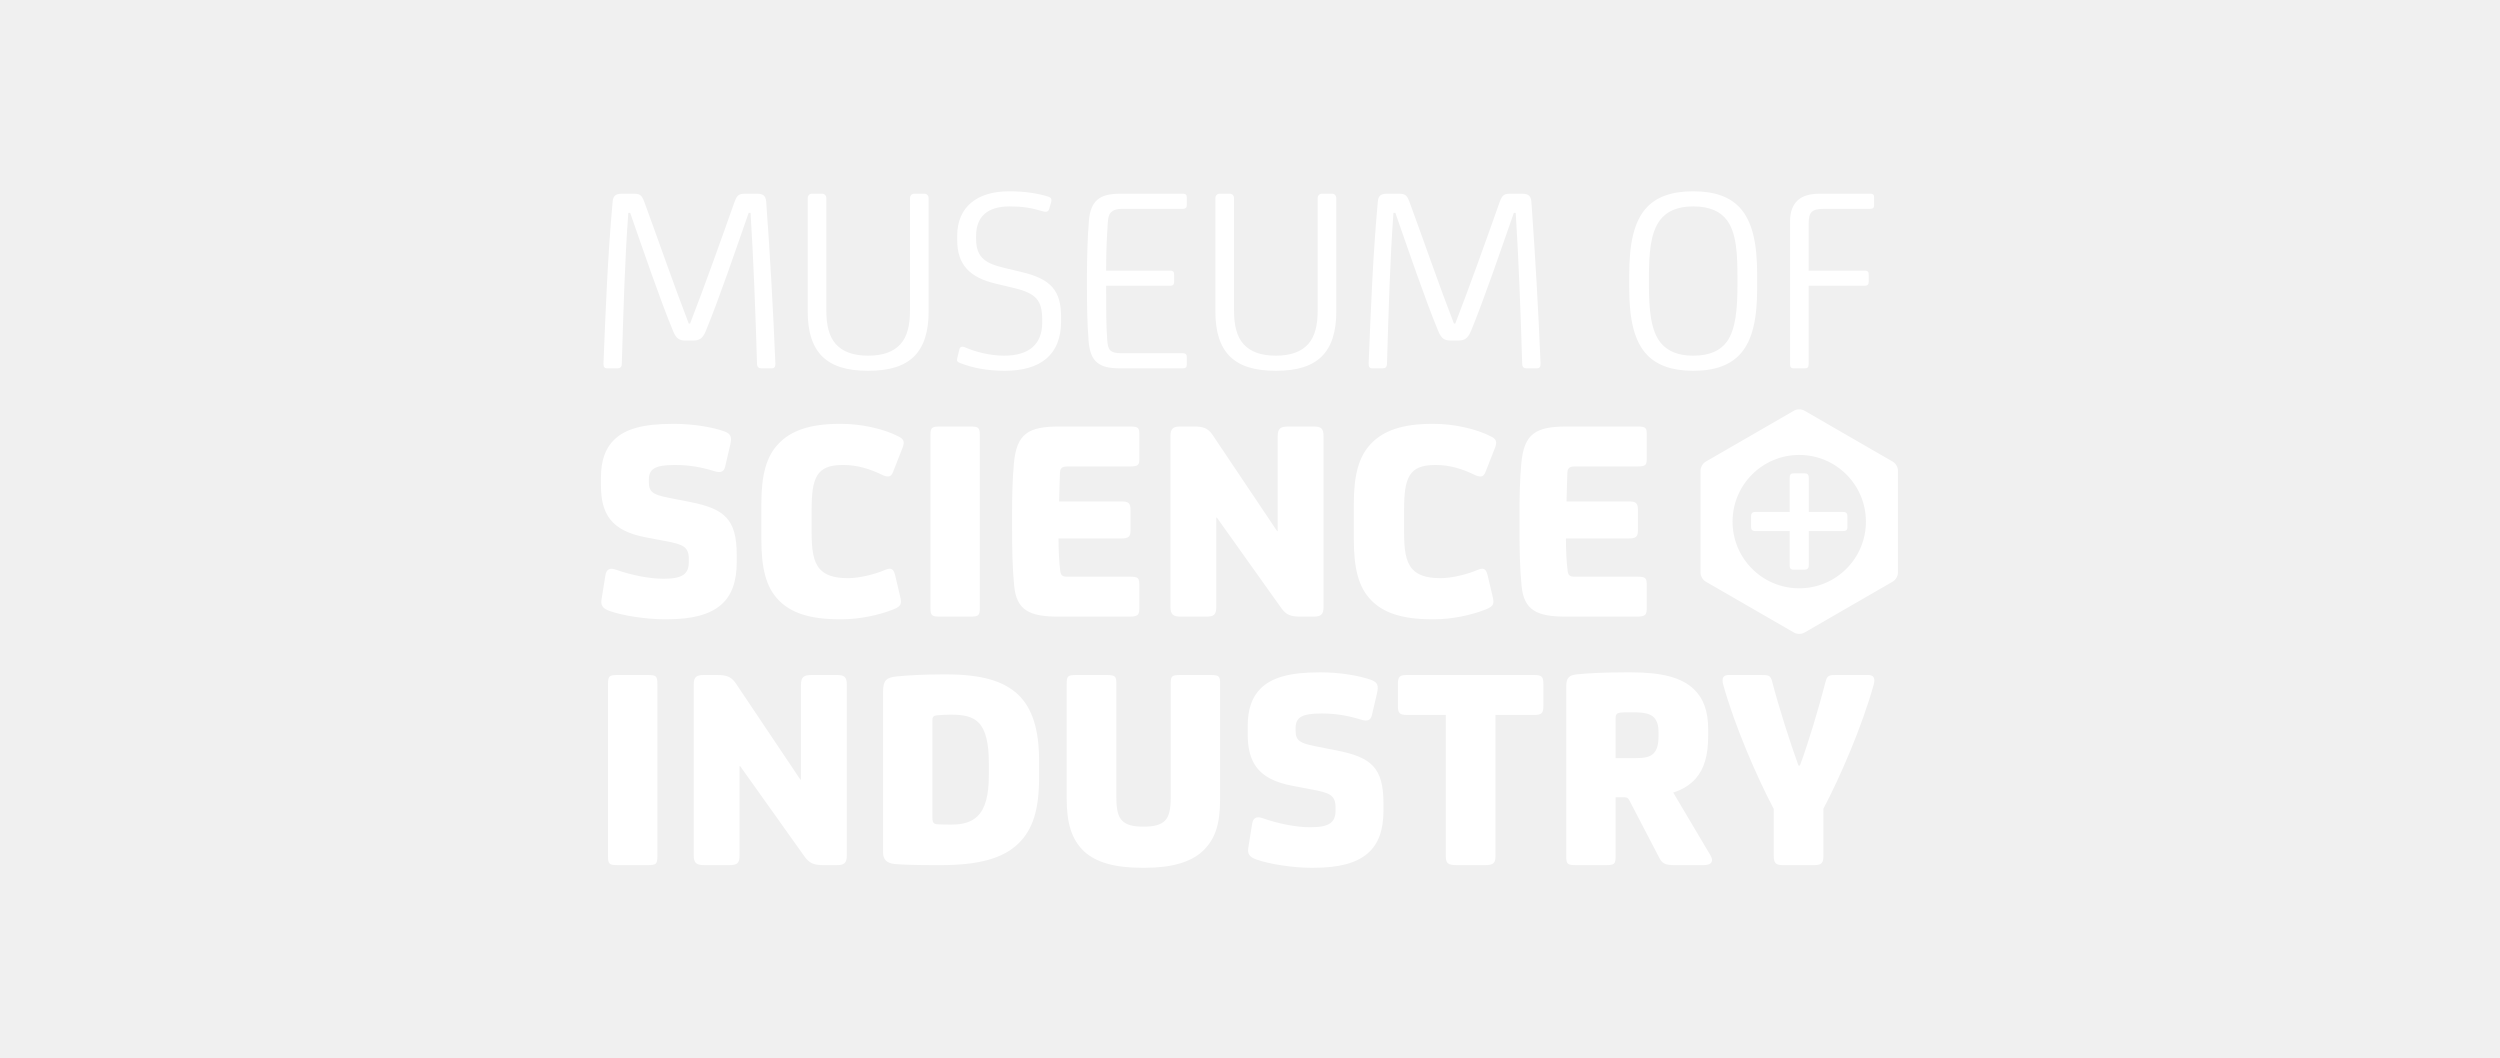
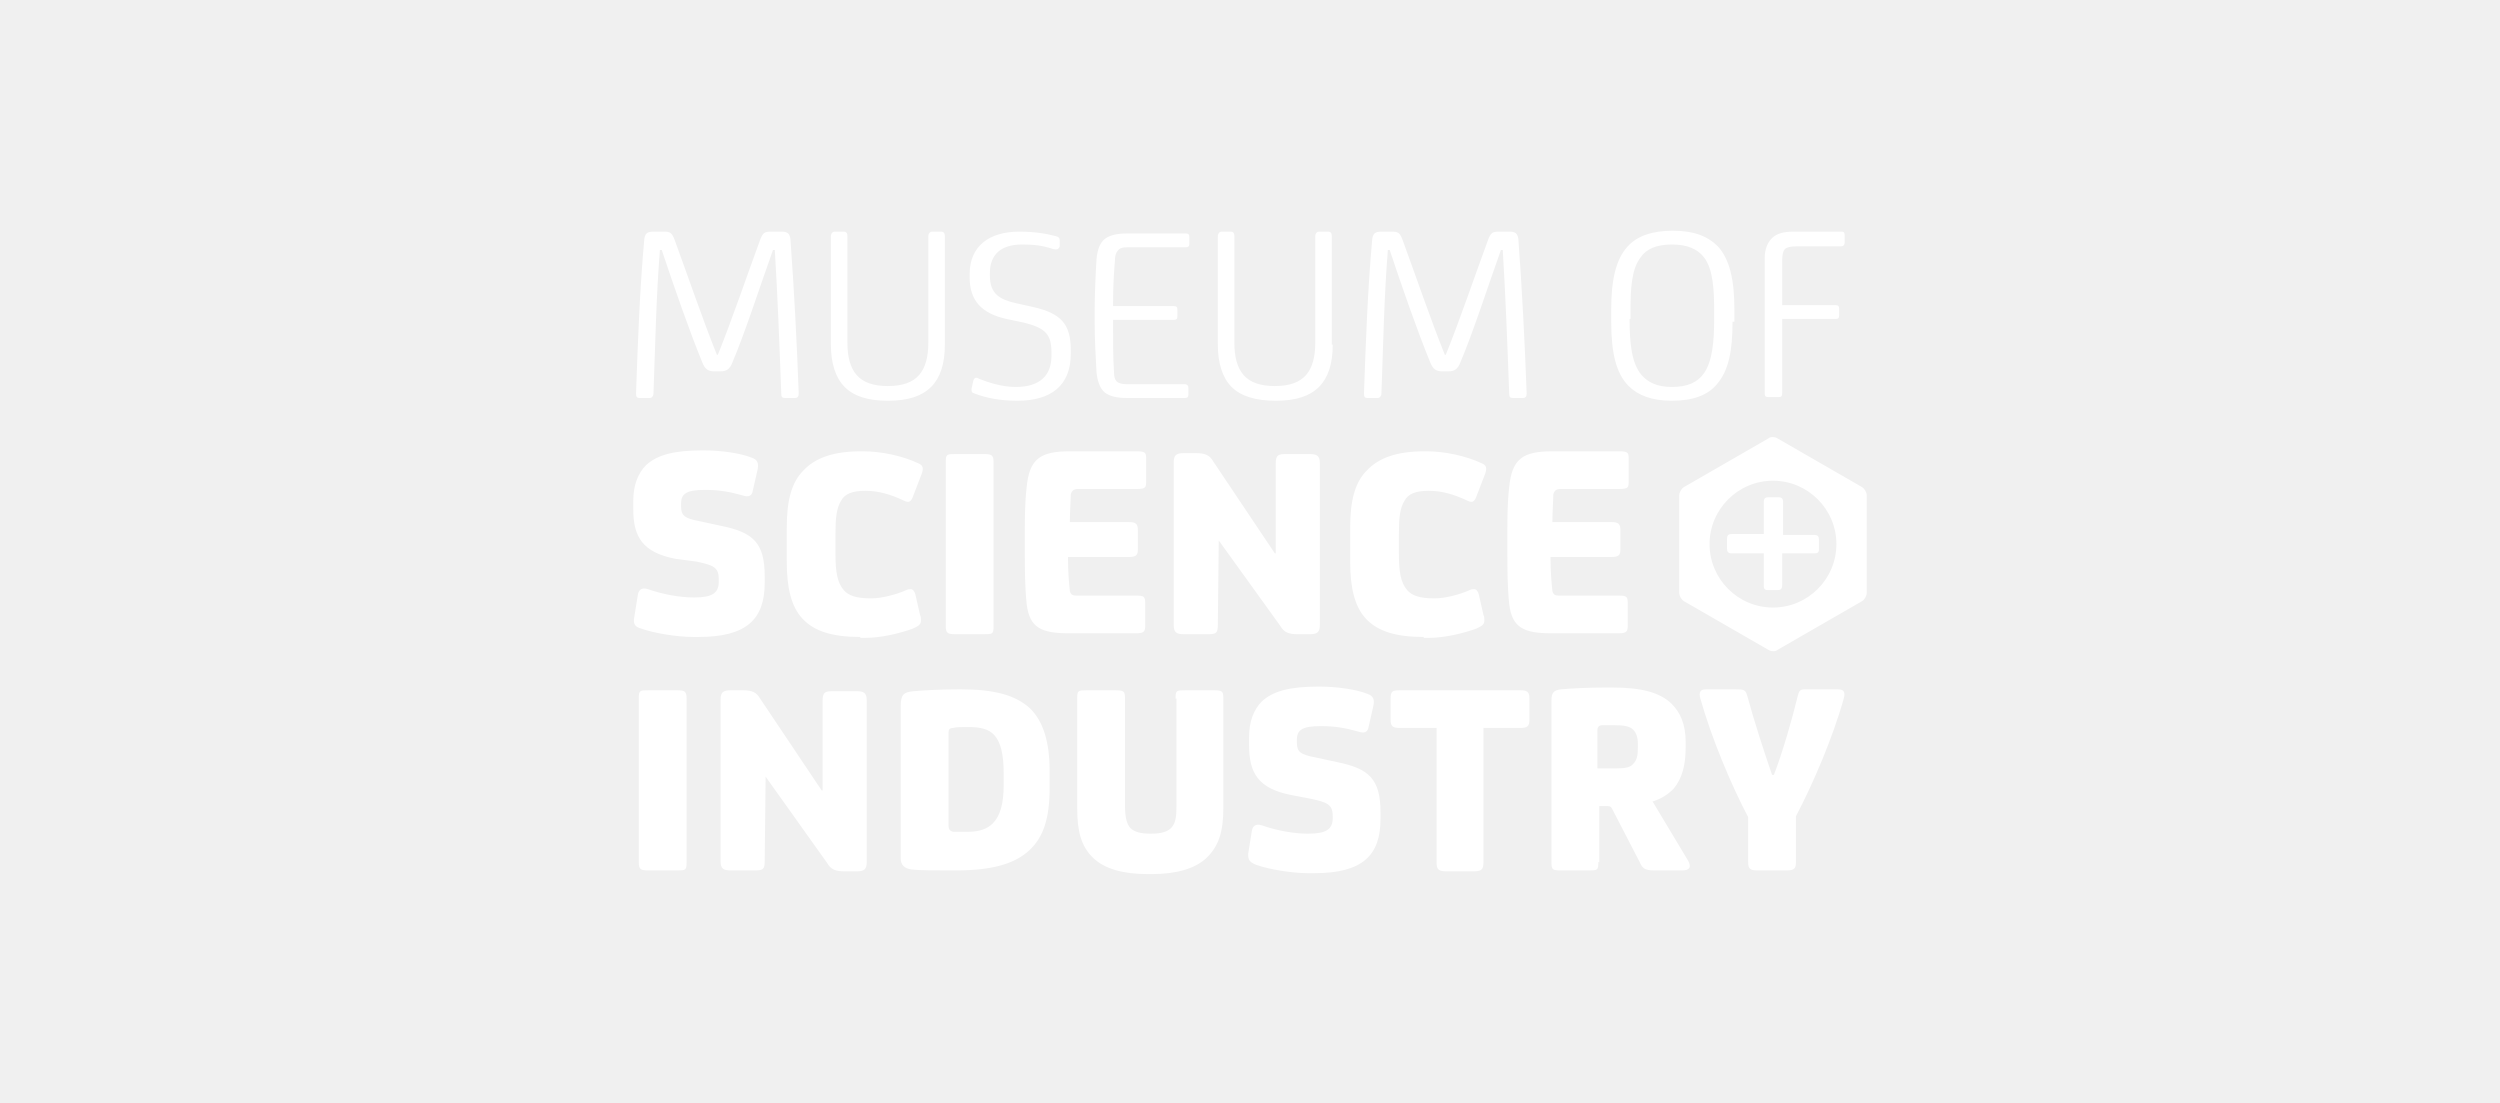
- <svg xmlns="http://www.w3.org/2000/svg" width="208" height="88" viewBox="0 0 208 88">
-   <g fill="#FFFFFF" fill-rule="evenodd" transform="translate(50 15.802)">
-     <path d="M100.49,26.792 L103.338,26.792 C103.632,26.792 103.705,26.939 103.705,27.158 L103.705,28.063 C103.705,28.38 103.485,28.38 103.338,28.38 L100.49,28.38 L100.49,31.228 C100.49,31.521 100.344,31.595 100.124,31.595 L99.22,31.595 C98.902,31.595 98.902,31.375 98.902,31.228 L98.902,28.38 L96.055,28.38 C95.761,28.38 95.688,28.258 95.688,28.014 L95.688,27.158 C95.688,26.939 95.761,26.792 96.055,26.792 L98.902,26.792 L98.902,23.944 C98.902,23.651 99.024,23.578 99.269,23.578 L100.124,23.578 C100.344,23.578 100.49,23.651 100.49,23.944 L100.49,26.792" />
-     <path d="M99.696 33.145C96.632 33.145 94.149 30.662 94.149 27.598 94.149 24.533 96.632 22.049 99.696 22.049 102.76 22.049 105.244 24.533 105.244 27.598 105.244 30.662 102.76 33.145 99.696 33.145L99.696 33.145zM107.909 23.34C107.909 23.074 107.72 22.747 107.49 22.614L100.115 18.357C99.885 18.224 99.508 18.224 99.277 18.357L91.903 22.615C91.673 22.748 91.484 23.074 91.484 23.341L91.484 31.855C91.484 32.121 91.673 32.448 91.903 32.581L99.278 36.838C99.508 36.971 99.885 36.971 100.116 36.838L107.49 32.58C107.72 32.447 107.909 32.121 107.909 31.854L107.909 23.34 107.909 23.34zM5.208 35.722C3.814 35.722 1.834 35.429.733 35.037.098 34.817-.025 34.524.049 34.059L.367 32.079C.44 31.566.733 31.419 1.222 31.59 2.616 32.079 4.083 32.348 5.134 32.348L5.257 32.348C6.772 32.348 7.31 31.957 7.31 30.955L7.31 30.71C7.31 29.683 6.821 29.487 5.379 29.219L3.716 28.901C.856 28.363 0 26.945 0 24.597L0 23.913C0 22.52.367 21.493 1.1 20.783 2.029 19.879 3.521 19.463 5.966 19.463L6.137 19.463C7.604 19.463 9.315 19.732 10.293 20.099 10.807 20.294 10.904 20.563 10.758 21.199L10.342 22.984C10.244 23.448 9.975 23.571 9.437 23.4 8.337 23.057 7.31 22.886 6.21 22.886L6.112 22.886C4.474 22.886 3.985 23.228 3.985 24.109L3.985 24.329C3.985 25.111 4.328 25.355 5.575 25.6L7.433 25.967C10.269 26.529 11.296 27.385 11.296 30.368L11.296 30.955C11.296 34.182 9.658 35.722 5.501 35.722L5.208 35.722M19.824 35.722C17.428 35.722 15.79 35.209 14.739 34.084 13.737 33.033 13.345 31.468 13.345 29.096L13.345 26.089C13.345 23.717 13.761 22.177 14.763 21.126 15.815 20.001 17.453 19.463 19.849 19.463L20.02 19.463C21.609 19.463 23.516 19.855 24.812 20.539 25.179 20.735 25.277 20.955 25.106 21.419L24.299 23.473C24.201 23.717 24.079 23.84 23.883 23.84 23.736 23.84 23.565 23.791 23.419 23.717 22.367 23.204 21.316 22.886 20.191 22.886L20.093 22.886C19.018 22.886 18.357 23.155 17.991 23.766 17.624 24.378 17.526 25.282 17.526 26.676L17.526 28.412C17.526 29.903 17.649 30.905 18.211 31.541 18.651 32.03 19.36 32.299 20.509 32.299L20.607 32.299C21.487 32.299 22.807 31.981 23.638 31.615 23.761 31.566 23.883 31.517 24.03 31.517 24.225 31.517 24.372 31.639 24.47 32.03L24.885 33.79C24.934 33.986 24.959 34.133 24.959 34.255 24.959 34.548 24.812 34.72 24.225 34.94 23.101 35.38 21.487 35.722 20.069 35.722L19.824 35.722M31.521 34.744C31.521 35.429 31.423 35.502 30.666 35.502L28.269 35.502C27.512 35.502 27.414 35.429 27.414 34.744L27.414 20.441C27.414 19.757 27.512 19.683 28.269 19.683L30.666 19.683C31.423 19.683 31.521 19.757 31.521 20.441L31.521 34.744M38.069 28.998C38.069 30.001 38.118 30.979 38.216 31.737 38.265 32.079 38.436 32.177 38.754 32.177L43.962 32.177C44.72 32.177 44.793 32.275 44.793 32.935L44.793 34.744C44.793 35.331 44.72 35.502 43.962 35.502L38.069 35.502C35.673 35.502 34.573 34.989 34.378 32.935 34.231 31.444 34.206 29.83 34.206 28.216L34.206 26.725C34.206 25.673 34.231 24.133 34.353 22.788 34.573 20.27 35.551 19.683 38.143 19.683L43.986 19.683C44.768 19.683 44.793 19.805 44.793 20.441L44.793 22.275C44.793 22.862 44.768 23.009 43.986 23.009L38.803 23.009C38.363 23.009 38.216 23.155 38.192 23.497 38.167 23.986 38.143 25.062 38.118 25.918L43.277 25.918C43.888 25.918 44.059 26.04 44.059 26.627L44.059 28.338C44.059 28.852 43.888 28.998 43.277 28.998L38.069 28.998M51.244 27.263L51.195 27.263 51.195 34.671C51.195 35.355 50.999 35.502 50.339 35.502L48.285 35.502C47.625 35.502 47.38 35.355 47.38 34.671L47.38 20.49C47.38 19.83 47.625 19.683 48.236 19.683L49.312 19.683C50.094 19.683 50.486 19.805 50.877 20.368L56.256 28.387 56.304 28.387 56.304 20.515C56.304 19.83 56.549 19.683 57.209 19.683L59.263 19.683C59.923 19.683 60.118 19.83 60.118 20.515L60.118 34.695C60.118 35.355 59.874 35.502 59.263 35.502L58.187 35.502C57.405 35.502 57.014 35.355 56.622 34.817L51.244 27.263M69.117 35.722C66.721 35.722 65.083 35.209 64.032 34.084 63.029 33.033 62.638 31.468 62.638 29.096L62.638 26.089C62.638 23.717 63.054 22.177 64.056 21.126 65.108 20.001 66.746 19.463 69.142 19.463L69.313 19.463C70.902 19.463 72.809 19.855 74.105 20.539 74.472 20.735 74.57 20.955 74.398 21.419L73.592 23.473C73.494 23.717 73.372 23.84 73.176 23.84 73.029 23.84 72.858 23.791 72.712 23.717 71.66 23.204 70.609 22.886 69.484 22.886L69.386 22.886C68.311 22.886 67.651 23.155 67.284 23.766 66.917 24.378 66.819 25.282 66.819 26.676L66.819 28.412C66.819 29.903 66.941 30.905 67.504 31.541 67.944 32.03 68.653 32.299 69.802 32.299L69.9 32.299C70.78 32.299 72.1 31.981 72.932 31.615 73.054 31.566 73.176 31.517 73.323 31.517 73.518 31.517 73.665 31.639 73.763 32.03L74.179 33.79C74.227 33.986 74.252 34.133 74.252 34.255 74.252 34.548 74.105 34.72 73.518 34.94 72.394 35.38 70.78 35.722 69.362 35.722L69.117 35.722M80.286 28.998C80.286 30.001 80.335 30.979 80.433 31.737 80.482 32.079 80.653 32.177 80.971 32.177L86.178 32.177C86.936 32.177 87.01 32.275 87.01 32.935L87.01 34.744C87.01 35.331 86.936 35.502 86.178 35.502L80.286 35.502C77.89 35.502 76.79 34.989 76.594 32.935 76.447 31.444 76.423 29.83 76.423 28.216L76.423 26.725C76.423 25.673 76.447 24.133 76.57 22.788 76.79 20.27 77.768 19.683 80.359 19.683L86.203 19.683C86.985 19.683 87.01 19.805 87.01 20.441L87.01 22.275C87.01 22.862 86.985 23.009 86.203 23.009L81.019 23.009C80.58 23.009 80.433 23.155 80.408 23.497 80.384 23.986 80.359 25.062 80.335 25.918L85.494 25.918C86.105 25.918 86.276 26.04 86.276 26.627L86.276 28.338C86.276 28.852 86.105 28.998 85.494 28.998L80.286 28.998M14.512 14.463C14.512 14.732 14.422 14.844 14.197 14.844L13.344 14.844C13.12 14.844 12.985 14.732 12.985 14.463 12.849 10.038 12.693 5.841 12.446 1.91L12.289 1.91C11.188 5.053 9.841 9.027 8.719 11.747 8.449 12.396 8.157 12.532 7.64 12.532L7.056 12.532C6.54 12.532 6.271 12.396 6.001 11.747 4.879 9.027 3.532 5.053 2.431 1.91L2.274 1.91C1.982 5.884 1.87 10.038 1.734 14.463 1.734 14.732 1.6 14.844 1.376 14.844L.523 14.844C.297 14.844.208 14.732.208 14.463.387 9.994.568 5.368.971.989 1.016.497 1.197.315 1.758.315L2.634.315C3.216.315 3.374.362 3.621 1.035 4.745 4.088 6.135 8.109 7.304 11.116L7.416 11.116C8.583 8.109 10.02 4.088 11.099 1.035 11.346.362 11.502.315 12.086.315L12.962.315C13.523.315 13.702.497 13.749.989 14.063 5.325 14.332 10.016 14.512 14.463M27.261 10.127C27.261 11.79 26.879 13.026 26.048 13.858 25.24 14.643 24.05 15.048 22.231 15.048 20.413 15.048 19.223 14.643 18.414 13.858 17.583 13.026 17.202 11.79 17.202 10.127L17.202.698C17.202.451 17.359.315 17.561.315L18.391.315C18.594.315 18.751.451 18.751.698L18.751 10.038C18.751 11.252 18.976 12.195 19.536 12.822 20.099 13.453 20.973 13.79 22.231 13.79 23.489 13.79 24.365 13.453 24.926 12.822 25.487 12.195 25.711 11.252 25.711 10.038L25.711.698C25.711.451 25.869.315 26.071.315L26.902.315C27.103.315 27.261.451 27.261.698L27.261 10.127M29.862 14.395C29.638 14.306 29.593 14.216 29.638 14.012L29.818 13.274C29.862 13.07 30.02 12.98 30.289 13.094 31.097 13.453 32.333 13.79 33.545 13.79 35.679 13.79 36.711 12.779 36.711 11.048L36.711 10.801C36.711 9.185 36.216 8.601 34.331 8.153L32.826 7.794C30.671 7.278 29.638 6.221 29.638 4.156L29.638 3.82C29.638 1.394 31.323.114 33.95.114 35.229.114 36.284.272 37.16.541 37.474.63 37.519.766 37.453 1.035L37.295 1.573C37.227 1.82 37.048 1.866 36.756 1.777 35.768 1.483 35.072 1.372 33.994 1.372 32.152 1.372 31.21 2.225 31.21 3.841L31.21 4.067C31.21 5.683 32.063 6.131 33.568 6.49L34.982 6.827C37.453 7.411 38.282 8.378 38.282 10.579L38.282 10.937C38.282 13.7 36.598 15.048 33.589 15.048 32.108 15.048 30.896 14.8 29.862 14.395M43.197 14.844C42.276 14.844 41.693 14.711 41.267 14.349 40.839 13.991 40.638 13.407 40.57 12.554 40.457 11.116 40.435 9.679 40.435 8.174L40.435 6.984C40.435 5.909 40.48 3.887 40.593 2.605 40.659 1.752 40.885 1.168 41.312.81 41.738.451 42.322.315 43.241.315L48.406.315C48.676.315 48.743.429 48.743.652L48.743 1.236C48.743 1.44 48.676 1.573 48.406 1.573L43.354 1.573C42.883 1.573 42.613 1.687 42.433 1.866 42.254 2.046 42.186 2.337 42.165 2.787 42.097 3.863 42.03 4.898 42.03 6.715L47.351 6.715C47.621 6.715 47.687 6.827 47.687 7.052L47.687 7.636C47.687 7.837 47.621 7.973 47.351 7.973L42.03 7.973C42.03 10.016 42.03 11.252 42.12 12.442 42.141 12.89 42.209 13.184 42.388 13.363 42.568 13.521 42.838 13.586 43.309 13.586L48.406 13.586C48.676 13.586 48.743 13.722 48.743 13.923L48.743 14.507C48.743 14.732 48.676 14.844 48.406 14.844L43.197 14.844M61.179 10.127C61.179 11.79 60.798 13.026 59.966 13.858 59.158 14.643 57.968 15.048 56.15 15.048 54.331 15.048 53.141 14.643 52.333 13.858 51.501 13.026 51.12 11.79 51.12 10.127L51.12.698C51.12.451 51.277.315 51.48.315L52.31.315C52.512.315 52.67.451 52.67.698L52.67 10.038C52.67 11.252 52.894 12.195 53.455 12.822 54.017 13.453 54.892 13.79 56.15 13.79 57.407 13.79 58.283 13.453 58.844 12.822 59.405 12.195 59.63 11.252 59.63 10.038L59.63.698C59.63.451 59.787.315 59.989.315L60.821.315C61.022.315 61.179.451 61.179.698L61.179 10.127M78.175 14.463C78.175 14.732 78.083 14.844 77.859 14.844L77.006 14.844C76.782 14.844 76.646 14.732 76.646 14.463 76.512 10.038 76.356 5.841 76.108 1.91L75.951 1.91C74.851 5.053 73.503 9.027 72.381 11.747 72.111 12.396 71.819 12.532 71.303 12.532L70.719 12.532C70.203 12.532 69.934 12.396 69.663 11.747 68.541 9.027 67.194 5.053 66.094 1.91L65.936 1.91C65.644 5.884 65.533 10.038 65.397 14.463 65.397 14.732 65.262 14.844 65.038 14.844L64.185 14.844C63.96 14.844 63.87 14.732 63.87 14.463 64.049 9.994 64.23 5.368 64.633.989 64.678.497 64.859.315 65.42.315L66.296.315C66.879.315 67.036.362 67.283 1.035 68.407 4.088 69.798 8.109 70.966 11.116L71.079 11.116C72.246 8.109 73.683 4.088 74.761 1.035 75.008.362 75.164.315 75.749.315L76.624.315C77.186.315 77.366.497 77.411.989 77.725 5.325 77.994 10.016 78.175 14.463M87.19 7.884C87.19 9.973 87.347 11.747 88.2 12.757 88.762 13.407 89.593 13.79 90.873 13.79 92.266 13.79 93.14 13.363 93.68 12.621 94.421 11.589 94.556 9.859 94.556 7.884L94.556 7.278C94.556 5.39 94.488 3.594 93.68 2.516 93.14 1.798 92.266 1.372 90.873 1.372 89.526 1.372 88.65 1.798 88.111 2.516 87.325 3.551 87.19 5.257 87.19 7.278L87.19 7.884 87.19 7.884zM96.195 8.174C96.195 10.647 95.835 12.464 94.825 13.61 93.993 14.553 92.737 15.048 90.873 15.048 89.121 15.048 87.908 14.596 87.078 13.768 85.955 12.621 85.552 10.758 85.552 8.174L85.552 7.009C85.552 4.515 85.933 2.651 86.966 1.505 87.797.587 89.055.114 90.873.114 92.692.114 93.948.587 94.78 1.505 95.812 2.651 96.195 4.493 96.195 7.009L96.195 8.174 96.195 8.174zM101.782 1.573C101.243 1.573 100.929 1.641 100.726 1.842 100.547 2.024 100.479 2.337 100.479 2.853L100.479 6.715 105.14 6.715C105.409 6.715 105.477 6.827 105.477 7.052L105.477 7.636C105.477 7.837 105.409 7.973 105.14 7.973L100.479 7.973 100.479 14.485C100.479 14.754 100.39 14.844 100.166 14.844L99.245 14.844C99.02 14.844 98.931 14.754 98.931 14.485L98.931 2.63C98.931 1.82 99.155 1.236 99.581.856 100.008.473 100.615.315 101.423.315L105.588.315C105.722.315 105.925.315 105.925.609L105.925 1.282C105.925 1.483 105.835 1.573 105.588 1.573L101.782 1.573M4.694 55.419C4.694 56.103 4.597 56.177 3.839 56.177L1.443 56.177C.685 56.177.587 56.103.587 55.419L.587 41.116C.587 40.431.685 40.358 1.443 40.358L3.839 40.358C4.597 40.358 4.694 40.431 4.694 41.116L4.694 55.419M11.579 47.937L11.531 47.937 11.531 55.345C11.531 56.03 11.335 56.177 10.675 56.177L8.621 56.177C7.961 56.177 7.717 56.03 7.717 55.345L7.717 41.165C7.717 40.505 7.961 40.358 8.572 40.358L9.648 40.358C10.43 40.358 10.821 40.48 11.213 41.043L16.592 49.062 16.64 49.062 16.64 41.189C16.64 40.505 16.885 40.358 17.545 40.358L19.599 40.358C20.259 40.358 20.455 40.505 20.455 41.189L20.455 55.37C20.455 56.03 20.21 56.177 19.599 56.177L18.523 56.177C17.741 56.177 17.349 56.03 16.958 55.492L11.579 47.937M27.577 44.123L27.577 52.24C27.577 52.656 27.699 52.754 27.968 52.778 28.286 52.803 28.824 52.803 29.068 52.803L29.191 52.803C30.144 52.803 30.853 52.583 31.342 52.094 31.978 51.458 32.271 50.382 32.271 48.695L32.271 47.693C32.271 46.006 32.002 44.93 31.44 44.343 30.927 43.805 30.169 43.659 29.166 43.659L29.044 43.659C28.751 43.659 28.262 43.683 27.993 43.708 27.675 43.732 27.577 43.83 27.577 44.123L27.577 44.123zM27.773 56.177C26.55 56.177 25.034 56.152 24.399 56.079 23.739 56.006 23.47 55.663 23.47 55.125L23.47 41.776C23.47 40.798 23.739 40.578 24.57 40.48 25.548 40.382 26.868 40.309 28.408 40.309L28.751 40.309C31.587 40.309 33.494 40.823 34.741 42.02 35.89 43.145 36.452 44.905 36.452 47.473L36.452 48.891C36.452 51.605 35.914 53.243 34.716 54.392 33.445 55.614 31.44 56.177 28.286 56.177L27.773 56.177 27.773 56.177zM47.404 41.116C47.404 40.431 47.478 40.358 48.26 40.358L50.656 40.358C51.438 40.358 51.512 40.431 51.512 41.116L51.512 50.651C51.512 52.778 51.121 54.025 50.02 55.052 49.042 55.932 47.478 56.397 45.277 56.397L44.984 56.397C42.71 56.397 41.194 55.932 40.216 55.052 39.116 54.025 38.749 52.607 38.749 50.651L38.749 41.116C38.749 40.431 38.823 40.358 39.605 40.358L42.001 40.358C42.784 40.358 42.881 40.431 42.881 41.116L42.881 50.529C42.881 51.507 43.003 52.118 43.37 52.485 43.713 52.827 44.275 52.974 45.082 52.974L45.204 52.974C46.011 52.974 46.573 52.827 46.915 52.485 47.282 52.118 47.404 51.507 47.404 50.529L47.404 41.116M59.017 56.397C57.623 56.397 55.643 56.103 54.542 55.712 53.907 55.492 53.785 55.199 53.858 54.734L54.176 52.754C54.249 52.24 54.542 52.094 55.031 52.265 56.425 52.754 57.892 53.023 58.943 53.023L59.066 53.023C60.582 53.023 61.119 52.632 61.119 51.629L61.119 51.385C61.119 50.358 60.63 50.162 59.188 49.893L57.525 49.575C54.665 49.038 53.809 47.62 53.809 45.272L53.809 44.588C53.809 43.194 54.176 42.167 54.909 41.458 55.838 40.554 57.33 40.138 59.774 40.138L59.946 40.138C61.413 40.138 63.124 40.407 64.102 40.774 64.616 40.969 64.713 41.238 64.567 41.874L64.151 43.659C64.053 44.123 63.784 44.245 63.246 44.074 62.146 43.732 61.119 43.561 60.019 43.561L59.921 43.561C58.283 43.561 57.794 43.903 57.794 44.783L57.794 45.003C57.794 45.786 58.136 46.03 59.383 46.275L61.242 46.642C64.078 47.204 65.105 48.059 65.105 51.042L65.105 51.629C65.105 54.856 63.466 56.397 59.31 56.397L59.017 56.397M67.088 43.683C66.453 43.683 66.306 43.536 66.306 42.95L66.306 41.116C66.306 40.48 66.453 40.358 67.088 40.358L77.626 40.358C78.262 40.358 78.409 40.48 78.409 41.116L78.409 42.95C78.409 43.536 78.262 43.683 77.626 43.683L74.423 43.683 74.423 55.394C74.423 56.006 74.277 56.177 73.519 56.177L71.196 56.177C70.438 56.177 70.291 56.006 70.291 55.394L70.291 43.683 67.088 43.683M85.495 43.463C85.226 43.463 85.006 43.463 84.81 43.488 84.566 43.512 84.419 43.61 84.419 43.928L84.419 47.277 86.008 47.277C86.84 47.277 87.28 47.179 87.573 46.886 87.866 46.593 87.989 46.128 87.989 45.443L87.989 45.126C87.989 44.539 87.866 44.172 87.622 43.903 87.329 43.585 86.791 43.463 85.959 43.463L85.495 43.463 85.495 43.463zM84.419 55.419C84.419 56.103 84.321 56.177 83.563 56.177L81.143 56.177C80.409 56.177 80.311 56.103 80.311 55.419L80.311 41.287C80.311 40.602 80.556 40.382 81.143 40.309 82.047 40.211 83.514 40.138 85.201 40.138L85.715 40.138C88.233 40.138 89.92 40.554 90.947 41.556 91.705 42.289 92.121 43.316 92.121 44.881L92.121 45.395C92.121 47.033 91.803 48.157 91.069 48.989 90.605 49.502 89.994 49.893 89.211 50.138L92.316 55.37C92.585 55.835 92.438 56.177 91.73 56.177L89.333 56.177C88.502 56.177 88.282 56.03 88.013 55.492L85.568 50.798C85.47 50.602 85.372 50.529 85.128 50.529L84.419 50.529 84.419 55.419 84.419 55.419zM98.36 56.177C97.748 56.177 97.577 56.006 97.577 55.419L97.577 51.507C96.135 48.769 94.325 44.588 93.372 41.165 93.225 40.602 93.372 40.358 93.836 40.358L96.403 40.358C97.113 40.358 97.308 40.334 97.455 40.945 97.993 43.023 98.946 46.006 99.631 47.888L99.753 47.888C100.462 46.006 101.342 43.023 101.88 40.945 102.027 40.334 102.222 40.358 102.932 40.358L105.425 40.358C105.89 40.358 106.037 40.602 105.89 41.165 104.937 44.588 103.152 48.744 101.709 51.482L101.709 55.419C101.709 56.006 101.538 56.177 100.927 56.177L98.36 56.177" />
+ <svg xmlns="http://www.w3.org/2000/svg" version="1.1" id="Layer_1" x="0px" y="0px" viewBox="0 0 272 120" style="enable-background:new 0 0 272 120;" xml:space="preserve">
+   <style type="text/css">
+ 	.st0{fill:#FFFFFF;}
+ </style>
+   <g transform="translate(50 15.802)">
+     <path class="st0" d="M143.9,42.4h3.5c0.4,0,0.5,0.2,0.5,0.5V44c0,0.4-0.3,0.4-0.5,0.4h-3.5v3.5c0,0.4-0.2,0.5-0.5,0.5h-1.1   c-0.4,0-0.4-0.3-0.4-0.5v-3.5h-3.5c-0.4,0-0.5-0.2-0.5-0.5v-1.1c0-0.3,0.1-0.5,0.5-0.5h3.5v-3.5c0-0.4,0.2-0.5,0.5-0.5h1.1   c0.3,0,0.5,0.1,0.5,0.5V42.4" />
+     <path class="st0" d="M142.9,50.3c-3.8,0-6.9-3.1-6.9-6.9c0-3.8,3.1-6.9,6.9-6.9s6.9,3.1,6.9,6.9C149.8,47.2,146.7,50.3,142.9,50.3   L142.9,50.3z M153.1,38.1c0-0.3-0.2-0.7-0.5-0.9l-9.2-5.3c-0.3-0.2-0.8-0.2-1,0l-9.2,5.3c-0.3,0.2-0.5,0.6-0.5,0.9l0,10.6   c0,0.3,0.2,0.7,0.5,0.9l9.2,5.3c0.3,0.2,0.8,0.2,1,0l9.2-5.3c0.3-0.2,0.5-0.6,0.5-0.9L153.1,38.1L153.1,38.1z M25.4,53.5   c-1.7,0-4.2-0.4-5.6-0.9C19,52.4,18.9,52,19,51.4l0.4-2.5c0.1-0.6,0.5-0.8,1.1-0.6c1.7,0.6,3.6,0.9,4.9,0.9h0.2   c1.9,0,2.6-0.5,2.6-1.7v-0.3c0-1.3-0.6-1.5-2.4-1.9L23.5,45c-3.6-0.7-4.6-2.4-4.6-5.4v-0.9c0-1.7,0.5-3,1.4-3.9   c1.2-1.1,3-1.6,6.1-1.6h0.2c1.8,0,4,0.3,5.2,0.8c0.6,0.2,0.8,0.6,0.6,1.4l-0.5,2.2c-0.1,0.6-0.5,0.7-1.1,0.5   c-1.4-0.4-2.6-0.6-4-0.6h-0.1c-2,0-2.6,0.4-2.6,1.5v0.3c0,1,0.4,1.3,2,1.6l2.3,0.5c3.5,0.7,4.8,1.8,4.8,5.5v0.7c0,4-2,5.9-7.2,5.9   H25.4 M43.6,53.5c-3,0-5-0.6-6.3-2c-1.2-1.3-1.7-3.3-1.7-6.2v-3.7c0-2.9,0.5-4.9,1.8-6.2c1.3-1.4,3.3-2.1,6.3-2.1h0.2   c2,0,4.3,0.5,6,1.3c0.5,0.2,0.6,0.5,0.4,1.1l-1,2.6c-0.1,0.3-0.3,0.5-0.5,0.5c-0.2,0-0.4-0.1-0.6-0.2c-1.3-0.6-2.6-1-4-1h-0.1   c-1.3,0-2.2,0.3-2.6,1.1c-0.5,0.8-0.6,1.9-0.6,3.6v2.2c0,1.9,0.2,3.1,0.9,3.9c0.5,0.6,1.4,0.9,2.9,0.9h0.1c1.1,0,2.7-0.4,3.8-0.9   c0.2-0.1,0.3-0.1,0.5-0.1c0.2,0,0.4,0.2,0.5,0.6l0.5,2.2c0.1,0.2,0.1,0.4,0.1,0.6c0,0.4-0.2,0.6-0.9,0.9c-1.4,0.5-3.4,1-5.2,1H43.6    M58.1,52.3c0,0.9-0.1,0.9-1.1,0.9h-3c-0.9,0-1.1-0.1-1.1-0.9V34.5c0-0.9,0.1-0.9,1.1-0.9h3c0.9,0,1.1,0.1,1.1,0.9V52.3 M66.2,45.1   c0,1.2,0.1,2.5,0.2,3.4c0.1,0.4,0.3,0.5,0.7,0.5h6.5c0.9,0,1,0.1,1,0.9v2.3c0,0.7-0.1,0.9-1,0.9h-7.3c-3,0-4.3-0.6-4.6-3.2   c-0.2-1.9-0.2-3.9-0.2-5.9v-1.9c0-1.3,0-3.2,0.2-4.9c0.3-3.1,1.5-3.9,4.7-3.9h7.3c1,0,1,0.2,1,0.9v2.3c0,0.7,0,0.9-1,0.9h-6.4   c-0.5,0-0.7,0.2-0.8,0.6c0,0.6-0.1,1.9-0.1,3h6.4c0.8,0,1,0.2,1,0.9v2.1c0,0.6-0.2,0.8-1,0.8H66.2 M82.6,43L82.6,43l-0.1,9.2   c0,0.9-0.2,1-1.1,1h-2.6c-0.8,0-1.1-0.2-1.1-1V34.5c0-0.8,0.3-1,1.1-1h1.3c1,0,1.5,0.2,1.9,0.9l6.7,10h0.1v-9.8c0-0.9,0.3-1,1.1-1   h2.6c0.8,0,1.1,0.2,1.1,1v17.6c0,0.8-0.3,1-1.1,1h-1.3c-1,0-1.5-0.2-1.9-0.9L82.6,43 M104.9,53.5c-3,0-5-0.6-6.3-2   c-1.2-1.3-1.7-3.3-1.7-6.2v-3.7c0-2.9,0.5-4.9,1.8-6.2c1.3-1.4,3.3-2.1,6.3-2.1h0.2c2,0,4.3,0.5,6,1.3c0.5,0.2,0.6,0.5,0.4,1.1   l-1,2.6c-0.1,0.3-0.3,0.5-0.5,0.5c-0.2,0-0.4-0.1-0.6-0.2c-1.3-0.6-2.6-1-4-1h-0.1c-1.3,0-2.2,0.3-2.6,1.1   c-0.5,0.8-0.6,1.9-0.6,3.6v2.2c0,1.9,0.2,3.1,0.9,3.9c0.5,0.6,1.4,0.9,2.9,0.9h0.1c1.1,0,2.7-0.4,3.8-0.9c0.2-0.1,0.3-0.1,0.5-0.1   c0.2,0,0.4,0.2,0.5,0.6l0.5,2.2c0.1,0.2,0.1,0.4,0.1,0.6c0,0.4-0.2,0.6-0.9,0.9c-1.4,0.5-3.4,1-5.2,1H104.9 M118.7,45.1   c0,1.2,0.1,2.5,0.2,3.4c0.1,0.4,0.3,0.5,0.7,0.5h6.5c0.9,0,1,0.1,1,0.9v2.3c0,0.7-0.1,0.9-1,0.9h-7.3c-3,0-4.3-0.6-4.6-3.2   c-0.2-1.9-0.2-3.9-0.2-5.9v-1.9c0-1.3,0-3.2,0.2-4.9c0.3-3.1,1.5-3.9,4.7-3.9h7.3c1,0,1,0.2,1,0.9v2.3c0,0.7,0,0.9-1,0.9h-6.4   c-0.5,0-0.7,0.2-0.8,0.6c0,0.6-0.1,1.9-0.1,3h6.4c0.8,0,1,0.2,1,0.9v2.1c0,0.6-0.2,0.8-1,0.8H118.7 M36.9,27c0,0.3-0.1,0.5-0.4,0.5   h-1.1c-0.3,0-0.4-0.1-0.4-0.5c-0.2-5.5-0.4-10.7-0.7-15.6h-0.2c-1.4,3.9-3,8.9-4.4,12.2c-0.3,0.8-0.7,1-1.3,1h-0.7   c-0.6,0-1-0.2-1.3-1c-1.4-3.4-3.1-8.3-4.4-12.2h-0.2c-0.4,4.9-0.5,10.1-0.7,15.6c0,0.3-0.2,0.5-0.4,0.5h-1.1   c-0.3,0-0.4-0.1-0.4-0.5c0.2-5.6,0.4-11.3,0.9-16.8c0.1-0.6,0.3-0.8,1-0.8h1.1c0.7,0,0.9,0.1,1.2,0.9c1.4,3.8,3.1,8.8,4.6,12.5h0.1   c1.5-3.7,3.2-8.7,4.6-12.5c0.3-0.8,0.5-0.9,1.2-0.9H35c0.7,0,0.9,0.2,1,0.8C36.4,15.7,36.7,21.5,36.9,27 M52.8,21.7   c0,2.1-0.5,3.6-1.5,4.6c-1,1-2.5,1.5-4.7,1.5s-3.7-0.5-4.7-1.5c-1-1-1.5-2.6-1.5-4.6V9.9c0-0.3,0.2-0.5,0.4-0.5h1   c0.3,0,0.4,0.2,0.4,0.5v11.6c0,1.5,0.3,2.7,1,3.5c0.7,0.8,1.8,1.2,3.4,1.2c1.6,0,2.7-0.4,3.4-1.2c0.7-0.8,1-2,1-3.5V9.9   c0-0.3,0.2-0.5,0.4-0.5h1c0.3,0,0.4,0.2,0.4,0.5V21.7 M56,27c-0.3-0.1-0.3-0.2-0.3-0.5l0.2-0.9c0.1-0.3,0.3-0.4,0.6-0.2   c1,0.4,2.5,0.9,4,0.9c2.7,0,3.9-1.3,3.9-3.4v-0.3c0-2-0.6-2.7-3-3.3l-1.9-0.4c-2.7-0.6-4-2-4-4.5v-0.4c0-3,2.1-4.6,5.4-4.6   c1.6,0,2.9,0.2,4,0.5c0.4,0.1,0.4,0.3,0.4,0.6L65.3,11c-0.1,0.3-0.3,0.4-0.7,0.3c-1.2-0.4-2.1-0.5-3.4-0.5c-2.3,0-3.5,1.1-3.5,3.1   v0.3c0,2,1.1,2.6,2.9,3l1.8,0.4c3.1,0.7,4.1,1.9,4.1,4.7v0.4c0,3.4-2.1,5.1-5.8,5.1C58.8,27.8,57.3,27.5,56,27 M72.6,27.5   c-1.1,0-1.9-0.2-2.4-0.6c-0.5-0.4-0.8-1.2-0.9-2.2c-0.1-1.8-0.2-3.6-0.2-5.4v-1.5c0-1.3,0.1-3.9,0.2-5.4c0.1-1.1,0.4-1.8,0.9-2.2   c0.5-0.4,1.3-0.6,2.4-0.6h6.4c0.3,0,0.4,0.1,0.4,0.4v0.7c0,0.3-0.1,0.4-0.4,0.4h-6.3c-0.6,0-0.9,0.1-1.1,0.4   c-0.2,0.2-0.3,0.6-0.3,1.1c-0.1,1.3-0.2,2.6-0.2,4.9h6.6c0.3,0,0.4,0.1,0.4,0.4v0.7c0,0.3-0.1,0.4-0.4,0.4h-6.6   c0,2.5,0,4.1,0.1,5.6c0,0.6,0.1,0.9,0.3,1.1c0.2,0.2,0.6,0.3,1.1,0.3h6.3c0.3,0,0.4,0.2,0.4,0.4v0.7c0,0.3-0.1,0.4-0.4,0.4H72.6    M95,21.7c0,2.1-0.5,3.6-1.5,4.6c-1,1-2.5,1.5-4.7,1.5S85,27.3,84,26.3c-1-1-1.5-2.6-1.5-4.6V9.9c0-0.3,0.2-0.5,0.4-0.5h1   c0.3,0,0.4,0.2,0.4,0.5v11.6c0,1.5,0.3,2.7,1,3.5c0.7,0.8,1.8,1.2,3.4,1.2c1.6,0,2.7-0.4,3.4-1.2c0.7-0.8,1-2,1-3.5V9.9   c0-0.3,0.2-0.5,0.4-0.5h1c0.3,0,0.4,0.2,0.4,0.5V21.7 M116.1,27c0,0.3-0.1,0.5-0.4,0.5h-1.1c-0.3,0-0.4-0.1-0.4-0.5   c-0.2-5.5-0.4-10.7-0.7-15.6h-0.2c-1.4,3.9-3,8.9-4.4,12.2c-0.3,0.8-0.7,1-1.3,1h-0.7c-0.6,0-1-0.2-1.3-1   c-1.4-3.4-3.1-8.3-4.4-12.2h-0.2c-0.4,4.9-0.5,10.1-0.7,15.6c0,0.3-0.2,0.5-0.4,0.5h-1.1c-0.3,0-0.4-0.1-0.4-0.5   c0.2-5.6,0.4-11.3,0.9-16.8c0.1-0.6,0.3-0.8,1-0.8h1.1c0.7,0,0.9,0.1,1.2,0.9c1.4,3.8,3.1,8.8,4.6,12.5h0.1   c1.5-3.7,3.2-8.7,4.6-12.5c0.3-0.8,0.5-0.9,1.2-0.9h1.1c0.7,0,0.9,0.2,1,0.8C115.6,15.7,115.9,21.5,116.1,27 M127.3,18.9   c0,2.6,0.2,4.8,1.3,6.1c0.7,0.8,1.7,1.3,3.3,1.3c1.7,0,2.8-0.5,3.5-1.5c0.9-1.3,1.1-3.4,1.1-5.9v-0.8c0-2.3-0.1-4.6-1.1-5.9   c-0.7-0.9-1.8-1.4-3.5-1.4c-1.7,0-2.8,0.5-3.4,1.4c-1,1.3-1.1,3.4-1.1,5.9V18.9L127.3,18.9z M138.5,19.2c0,3.1-0.4,5.3-1.7,6.8   c-1,1.2-2.6,1.8-4.9,1.8c-2.2,0-3.7-0.6-4.7-1.6c-1.4-1.4-1.9-3.7-1.9-7v-1.4c0-3.1,0.5-5.4,1.8-6.8c1-1.1,2.6-1.7,4.9-1.7   c2.3,0,3.8,0.6,4.9,1.7c1.3,1.4,1.8,3.7,1.8,6.8V19.2L138.5,19.2z M145.5,11c-0.7,0-1.1,0.1-1.3,0.3c-0.2,0.2-0.3,0.6-0.3,1.3v4.8   h5.8c0.3,0,0.4,0.1,0.4,0.4v0.7c0,0.3-0.1,0.4-0.4,0.4h-5.8v8.1c0,0.3-0.1,0.4-0.4,0.4h-1.1c-0.3,0-0.4-0.1-0.4-0.4V12.3   c0-1,0.3-1.7,0.8-2.2c0.5-0.5,1.3-0.7,2.3-0.7h5.2c0.2,0,0.4,0,0.4,0.4v0.8c0,0.2-0.1,0.4-0.4,0.4H145.5 M24.7,78   c0,0.9-0.1,0.9-1.1,0.9h-3c-0.9,0-1.1-0.1-1.1-0.9V60.2c0-0.9,0.1-0.9,1.1-0.9h3c0.9,0,1.1,0.1,1.1,0.9V78 M33.3,68.7L33.3,68.7   l-0.1,9.2c0,0.9-0.2,1-1.1,1h-2.6c-0.8,0-1.1-0.2-1.1-1V60.3c0-0.8,0.3-1,1.1-1h1.3c1,0,1.5,0.2,1.9,0.9l6.7,10h0.1v-9.8   c0-0.9,0.3-1,1.1-1h2.6c0.8,0,1.1,0.2,1.1,1v17.6c0,0.8-0.3,1-1.1,1h-1.3c-1,0-1.5-0.2-1.9-0.9L33.3,68.7 M53.2,63.9V74   c0,0.5,0.2,0.6,0.5,0.7c0.4,0,1.1,0,1.4,0h0.2c1.2,0,2.1-0.3,2.7-0.9c0.8-0.8,1.2-2.1,1.2-4.2v-1.2c0-2.1-0.3-3.4-1-4.2   c-0.6-0.7-1.6-0.9-2.8-0.9H55c-0.4,0-1,0-1.3,0.1C53.3,63.4,53.2,63.6,53.2,63.9L53.2,63.9z M53.4,78.9c-1.5,0-3.4,0-4.2-0.1   c-0.8-0.1-1.2-0.5-1.2-1.2V61c0-1.2,0.3-1.5,1.4-1.6c1.2-0.1,2.9-0.2,4.8-0.2h0.4c3.5,0,5.9,0.6,7.5,2.1c1.4,1.4,2.1,3.6,2.1,6.8   v1.8c0,3.4-0.7,5.4-2.2,6.8c-1.6,1.5-4.1,2.2-8,2.2H53.4L53.4,78.9z M77.9,60.2c0-0.9,0.1-0.9,1.1-0.9h3c1,0,1.1,0.1,1.1,0.9v11.9   c0,2.6-0.5,4.2-1.9,5.5c-1.2,1.1-3.2,1.7-5.9,1.7h-0.4c-2.8,0-4.7-0.6-5.9-1.7c-1.4-1.3-1.8-3-1.8-5.5V60.2c0-0.9,0.1-0.9,1.1-0.9   h3c1,0,1.1,0.1,1.1,0.9v11.7c0,1.2,0.2,2,0.6,2.4c0.4,0.4,1.1,0.6,2.1,0.6h0.2c1,0,1.7-0.2,2.1-0.6c0.5-0.5,0.6-1.2,0.6-2.4V60.2    M92.3,79.2c-1.7,0-4.2-0.4-5.6-0.9c-0.8-0.3-0.9-0.6-0.9-1.2l0.4-2.5c0.1-0.6,0.5-0.8,1.1-0.6c1.7,0.6,3.6,0.9,4.9,0.9h0.2   c1.9,0,2.6-0.5,2.6-1.7V73c0-1.3-0.6-1.5-2.4-1.9l-2.1-0.4c-3.6-0.7-4.6-2.4-4.6-5.4v-0.9c0-1.7,0.5-3,1.4-3.9   c1.2-1.1,3-1.6,6.1-1.6h0.2c1.8,0,4,0.3,5.2,0.8c0.6,0.2,0.8,0.6,0.6,1.4l-0.5,2.2c-0.1,0.6-0.5,0.7-1.1,0.5   c-1.4-0.4-2.6-0.6-4-0.6h-0.1c-2,0-2.6,0.4-2.6,1.5V65c0,1,0.4,1.3,2,1.6l2.3,0.5c3.5,0.7,4.8,1.8,4.8,5.5v0.7c0,4-2,5.9-7.2,5.9   H92.3 M102.3,63.4c-0.8,0-1-0.2-1-0.9v-2.3c0-0.8,0.2-0.9,1-0.9h13.1c0.8,0,1,0.2,1,0.9v2.3c0,0.7-0.2,0.9-1,0.9h-4V78   c0,0.8-0.2,1-1.1,1h-2.9c-0.9,0-1.1-0.2-1.1-1V63.4H102.3 M125.2,63.1c-0.3,0-0.6,0-0.9,0c-0.3,0-0.5,0.2-0.5,0.5v4.2h2   c1,0,1.6-0.1,1.9-0.5c0.4-0.4,0.5-0.9,0.5-1.8v-0.4c0-0.7-0.2-1.2-0.5-1.5c-0.4-0.4-1-0.5-2.1-0.5H125.2L125.2,63.1z M123.9,78   c0,0.9-0.1,0.9-1.1,0.9h-3c-0.9,0-1-0.1-1-0.9V60.4c0-0.9,0.3-1.1,1-1.2c1.1-0.1,2.9-0.2,5-0.2h0.6c3.1,0,5.2,0.5,6.5,1.8   c0.9,0.9,1.5,2.2,1.5,4.1v0.6c0,2-0.4,3.4-1.3,4.5c-0.6,0.6-1.3,1.1-2.3,1.4l3.9,6.5c0.3,0.6,0.2,1-0.7,1h-3c-1,0-1.3-0.2-1.6-0.9   l-3-5.8c-0.1-0.2-0.2-0.3-0.5-0.3h-0.9V78L123.9,78z M141.2,78.9c-0.8,0-1-0.2-1-0.9v-4.9c-1.8-3.4-4-8.6-5.2-12.9   c-0.2-0.7,0-1,0.6-1h3.2c0.9,0,1.1,0,1.3,0.7c0.7,2.6,1.9,6.3,2.7,8.6h0.2c0.9-2.3,2-6.1,2.6-8.6c0.2-0.8,0.4-0.7,1.3-0.7h3.1   c0.6,0,0.8,0.3,0.6,1c-1.2,4.3-3.4,9.4-5.2,12.8V78c0,0.7-0.2,0.9-1,0.9H141.2" />
  </g>
</svg>
